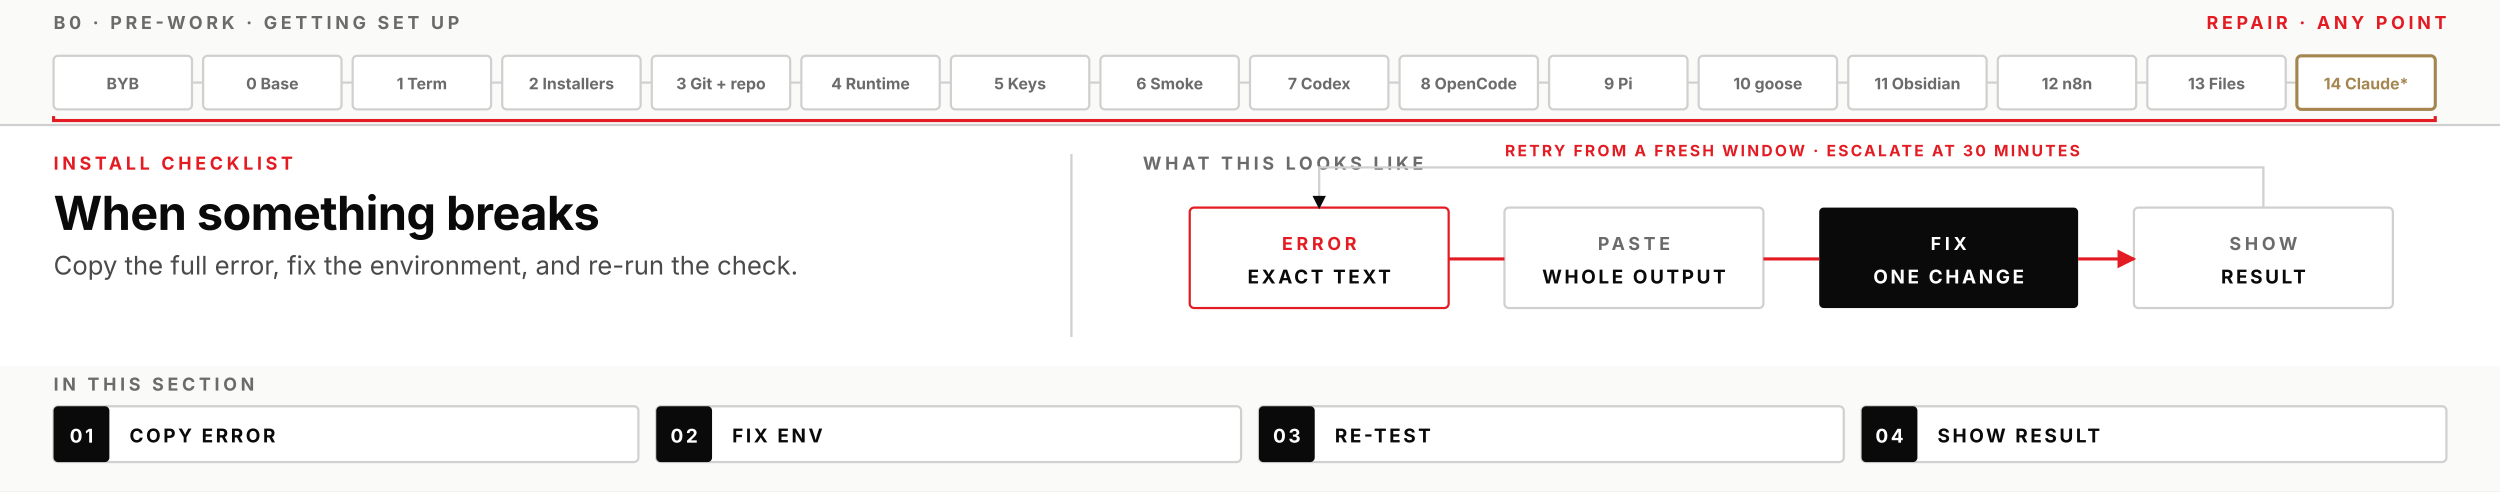
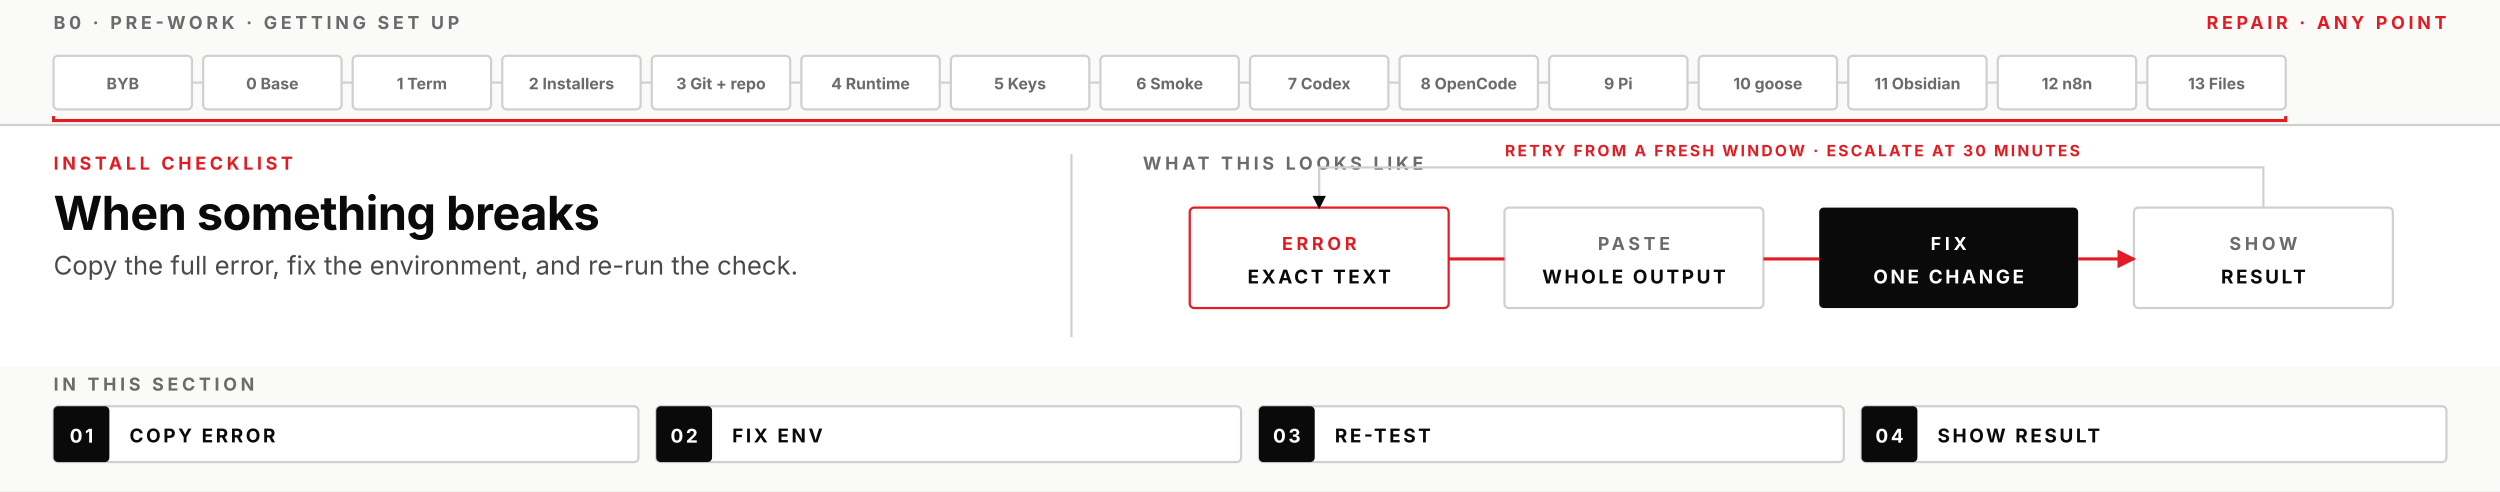
<svg xmlns="http://www.w3.org/2000/svg" viewBox="0 0 1120 220" role="img" aria-labelledby="title-install-pre-work-when-something-breaks">
  <defs>
    <marker id="arrow" viewBox="0 0 8 8" refX="7" refY="4" markerWidth="6" markerHeight="6" orient="auto-start-reverse">
      <path d="M0 0 8 4 0 8Z" fill="#0A0A0A" />
    </marker>
    <marker id="arrow-red" viewBox="0 0 8 8" refX="7" refY="4" markerWidth="6" markerHeight="6" orient="auto-start-reverse">
      <path d="M0 0 8 4 0 8Z" fill="#E31C23" />
    </marker>
    <style>
      text { font-family: system-ui, "Inter", "Helvetica Neue", Arial, sans-serif; fill: #0A0A0A; }
      .micro { font-size: 8px; font-weight: 650; letter-spacing: 1.65px; }
      .tiny { font-size: 7px; font-weight: 650; letter-spacing: 1px; }
      .railtext { font-size: 7.1px; font-weight: 650; }
      .title { font-size: 21px; font-weight: 680; letter-spacing: -0.25px; }
      .purpose { font-size: 11.5px; font-weight: 430; fill: #4A4A4A; }
      .caption { font-size: 8.5px; font-weight: 650; letter-spacing: 1.15px; }
      .body { font-size: 9.5px; font-weight: 520; }
      .muted { fill: #6B6B6B; }
      .white { fill: #FFFFFF; }
      .red { fill: #E31C23; }
      .gold { fill: #A58650; }
      .line { fill: none; stroke: #0A0A0A; stroke-width: 1.35; vector-effect: non-scaling-stroke; }
      .hair { fill: none; stroke: #D0D0D0; stroke-width: 1; vector-effect: non-scaling-stroke; }
      .redline { fill: none; stroke: #E31C23; stroke-width: 1.4; vector-effect: non-scaling-stroke; }
      .goldline { fill: none; stroke: #A58650; stroke-width: 1.35; vector-effect: non-scaling-stroke; }
      .dash { stroke-dasharray: 5 4; }
    </style>
  </defs>
  <rect width="1120" height="220" fill="#FFFFFF" />
  <rect x="0" y="0" width="1120" height="56" fill="#FAFAF8" />
  <text x="24" y="13" class="micro muted">B0 · PRE-WORK · GETTING SET UP</text>
  <text x="1096" y="13" class="micro red" text-anchor="end">REPAIR · ANY POINT</text>
-   <path d="M55 37H1060" class="hair" />
+   <path d="M55 37H993" class="hair" />
  <rect x="24" y="25" width="62" height="24" rx="2" fill="#FFFFFF" stroke="#D0D0D0" stroke-width="1" />
  <text x="55" y="40" class="railtext muted" text-anchor="middle">BYB</text>
  <rect x="91" y="25" width="62" height="24" rx="2" fill="#FFFFFF" stroke="#D0D0D0" stroke-width="1" />
  <text x="122" y="40" class="railtext muted" text-anchor="middle">0 Base</text>
  <rect x="158" y="25" width="62" height="24" rx="2" fill="#FFFFFF" stroke="#D0D0D0" stroke-width="1" />
  <text x="189" y="40" class="railtext muted" text-anchor="middle">1 Term</text>
  <rect x="225" y="25" width="62" height="24" rx="2" fill="#FFFFFF" stroke="#D0D0D0" stroke-width="1" />
  <text x="256" y="40" class="railtext muted" text-anchor="middle">2 Installers</text>
  <rect x="292" y="25" width="62" height="24" rx="2" fill="#FFFFFF" stroke="#D0D0D0" stroke-width="1" />
  <text x="323" y="40" class="railtext muted" text-anchor="middle">3 Git + repo</text>
  <rect x="359" y="25" width="62" height="24" rx="2" fill="#FFFFFF" stroke="#D0D0D0" stroke-width="1" />
  <text x="390" y="40" class="railtext muted" text-anchor="middle">4 Runtime</text>
  <rect x="426" y="25" width="62" height="24" rx="2" fill="#FFFFFF" stroke="#D0D0D0" stroke-width="1" />
  <text x="457" y="40" class="railtext muted" text-anchor="middle">5 Keys</text>
  <rect x="493" y="25" width="62" height="24" rx="2" fill="#FFFFFF" stroke="#D0D0D0" stroke-width="1" />
  <text x="524" y="40" class="railtext muted" text-anchor="middle">6 Smoke</text>
  <rect x="560" y="25" width="62" height="24" rx="2" fill="#FFFFFF" stroke="#D0D0D0" stroke-width="1" />
  <text x="591" y="40" class="railtext muted" text-anchor="middle">7 Codex</text>
  <rect x="627" y="25" width="62" height="24" rx="2" fill="#FFFFFF" stroke="#D0D0D0" stroke-width="1" />
  <text x="658" y="40" class="railtext muted" text-anchor="middle">8 OpenCode</text>
  <rect x="694" y="25" width="62" height="24" rx="2" fill="#FFFFFF" stroke="#D0D0D0" stroke-width="1" />
  <text x="725" y="40" class="railtext muted" text-anchor="middle">9 Pi</text>
  <rect x="761" y="25" width="62" height="24" rx="2" fill="#FFFFFF" stroke="#D0D0D0" stroke-width="1" />
  <text x="792" y="40" class="railtext muted" text-anchor="middle">10 goose</text>
  <rect x="828" y="25" width="62" height="24" rx="2" fill="#FFFFFF" stroke="#D0D0D0" stroke-width="1" />
  <text x="859" y="40" class="railtext muted" text-anchor="middle">11 Obsidian</text>
  <rect x="895" y="25" width="62" height="24" rx="2" fill="#FFFFFF" stroke="#D0D0D0" stroke-width="1" />
  <text x="926" y="40" class="railtext muted" text-anchor="middle">12 n8n</text>
  <rect x="962" y="25" width="62" height="24" rx="2" fill="#FFFFFF" stroke="#D0D0D0" stroke-width="1" />
  <text x="993" y="40" class="railtext muted" text-anchor="middle">13 Files</text>
-   <rect x="1029" y="25" width="62" height="24" rx="2" fill="#FFFFFF" stroke="#A58650" stroke-width="1.4" />
-   <text x="1060" y="40" class="railtext gold" text-anchor="middle">14 Claude*</text>
-   <path d="M24 52V54H1091V52" class="redline" />
+   <path d="M24 52V54H1024V52" class="redline" />
  <path d="M0 56H1120" class="hair" />
  <text x="24" y="76" class="micro red">INSTALL CHECKLIST</text>
  <text x="24" y="103" class="title">When something breaks</text>
  <text x="24" y="123" class="purpose">Copy the full error, fix the environment, and re-run the check.</text>
  <path d="M480 69V151" class="hair" />
  <text x="512" y="76" class="micro muted">WHAT THIS LOOKS LIKE</text>
  <g aria-label="Repair loop from error to paste to fix to shown result">
    <rect x="533" y="93" width="116" height="45" rx="2" fill="#FFFFFF" stroke="#E31C23" />
    <text x="591" y="112" class="micro red" text-anchor="middle">ERROR</text>
    <text x="591" y="127" class="caption" text-anchor="middle">EXACT TEXT</text>
    <rect x="674" y="93" width="116" height="45" rx="2" fill="#FFFFFF" stroke="#D0D0D0" />
    <text x="732" y="112" class="micro muted" text-anchor="middle">PASTE</text>
    <text x="732" y="127" class="caption" text-anchor="middle">WHOLE OUTPUT</text>
    <rect x="815" y="93" width="116" height="45" rx="2" fill="#0A0A0A" />
    <text x="873" y="112" class="micro white" text-anchor="middle">FIX</text>
    <text x="873" y="127" class="caption white" text-anchor="middle">ONE CHANGE</text>
    <rect x="956" y="93" width="116" height="45" rx="2" fill="#FFFFFF" stroke="#D0D0D0" />
    <text x="1014" y="112" class="micro muted" text-anchor="middle">SHOW</text>
    <text x="1014" y="127" class="caption" text-anchor="middle">RESULT</text>
    <path d="M649 116H674M790 116H815M931 116H956" class="redline" marker-end="url(#arrow-red)" />
    <path d="M1014 93V75H591V93" class="hair" marker-end="url(#arrow)" />
    <text x="803" y="70" class="tiny red" text-anchor="middle">RETRY FROM A FRESH WINDOW · ESCALATE AT 30 MINUTES</text>
  </g>
  <rect x="0" y="164" width="1120" height="56" fill="#FAFAF8" />
  <text x="24" y="175" class="micro muted">IN THIS SECTION</text>
  <rect x="24.00" y="182" width="262.00" height="25" rx="2" fill="#FFFFFF" stroke="#D0D0D0" />
  <rect x="24.00" y="182" width="25" height="25" rx="2" fill="#0A0A0A" />
  <text x="36.50" y="198.3" class="caption white" text-anchor="middle">01</text>
  <text x="58.00" y="198.2" class="caption">COPY ERROR</text>
  <rect x="294.00" y="182" width="262.00" height="25" rx="2" fill="#FFFFFF" stroke="#D0D0D0" />
  <rect x="294.00" y="182" width="25" height="25" rx="2" fill="#0A0A0A" />
  <text x="306.50" y="198.3" class="caption white" text-anchor="middle">02</text>
  <text x="328.00" y="198.2" class="caption">FIX ENV</text>
  <rect x="564.00" y="182" width="262.00" height="25" rx="2" fill="#FFFFFF" stroke="#D0D0D0" />
  <rect x="564.00" y="182" width="25" height="25" rx="2" fill="#0A0A0A" />
  <text x="576.50" y="198.3" class="caption white" text-anchor="middle">03</text>
  <text x="598.00" y="198.2" class="caption">RE-TEST</text>
  <rect x="834.00" y="182" width="262.00" height="25" rx="2" fill="#FFFFFF" stroke="#D0D0D0" />
  <rect x="834.00" y="182" width="25" height="25" rx="2" fill="#0A0A0A" />
  <text x="846.50" y="198.3" class="caption white" text-anchor="middle">04</text>
  <text x="868.00" y="198.2" class="caption">SHOW RESULT</text>
</svg>
